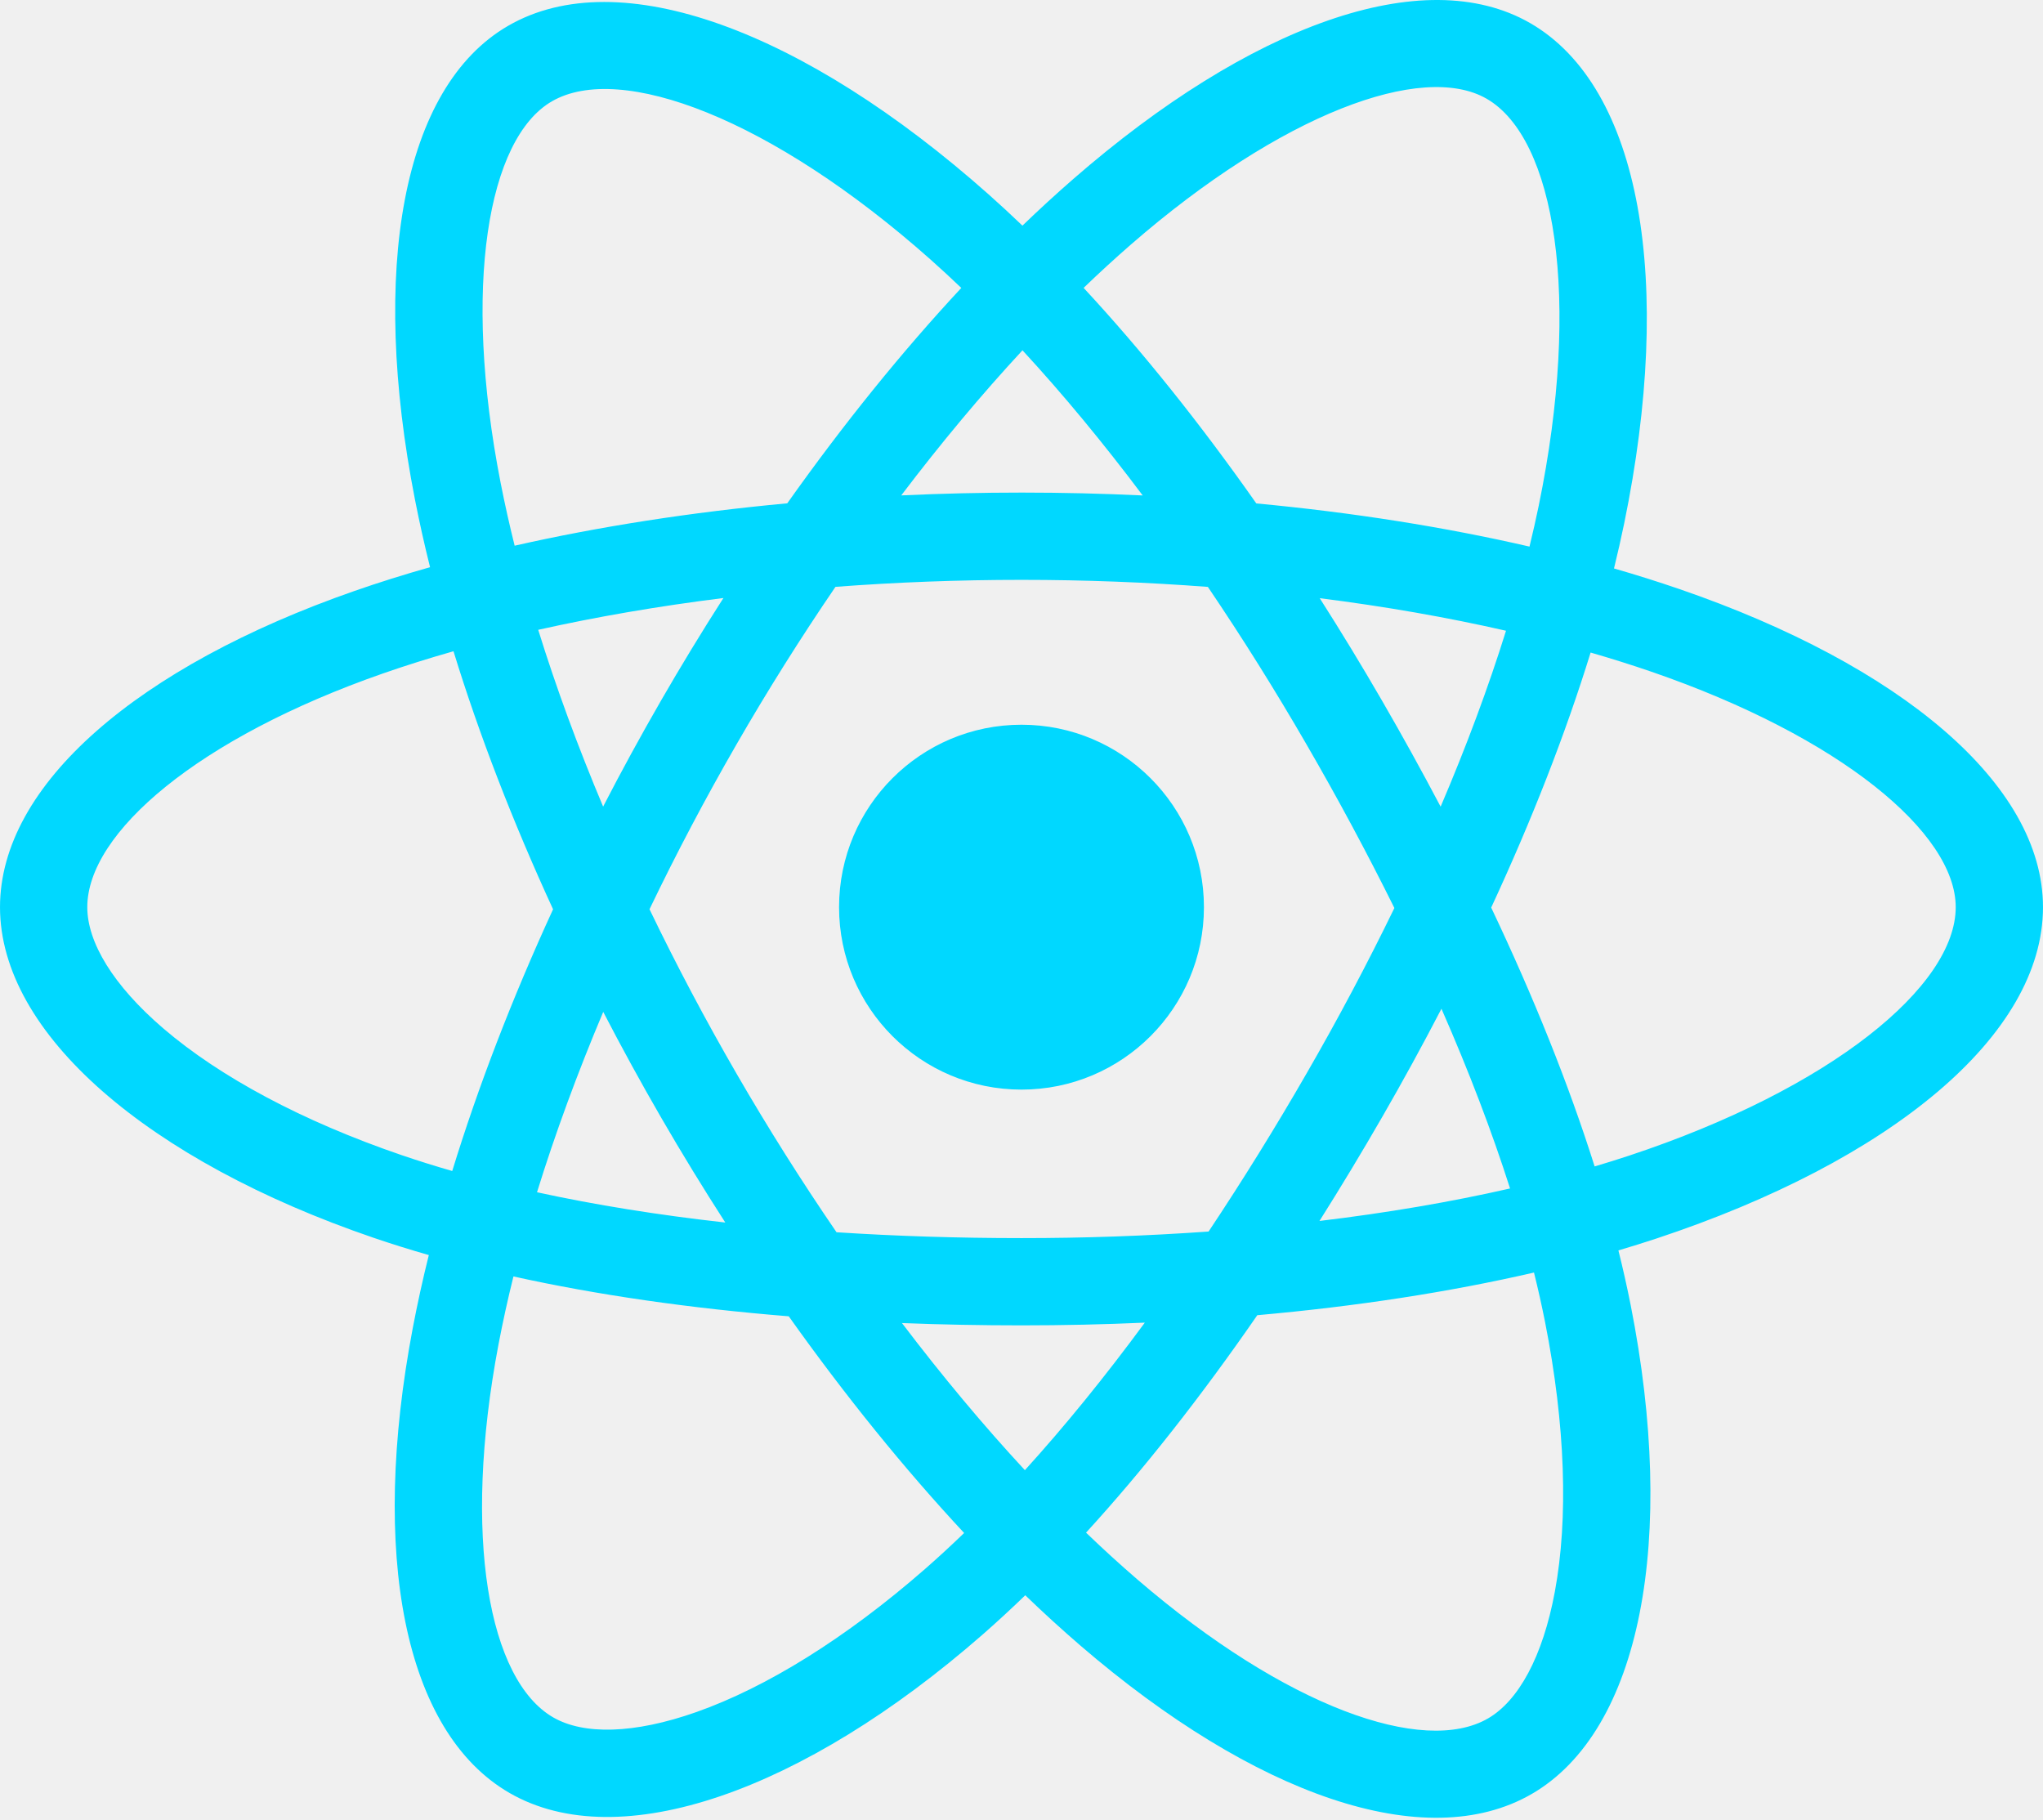
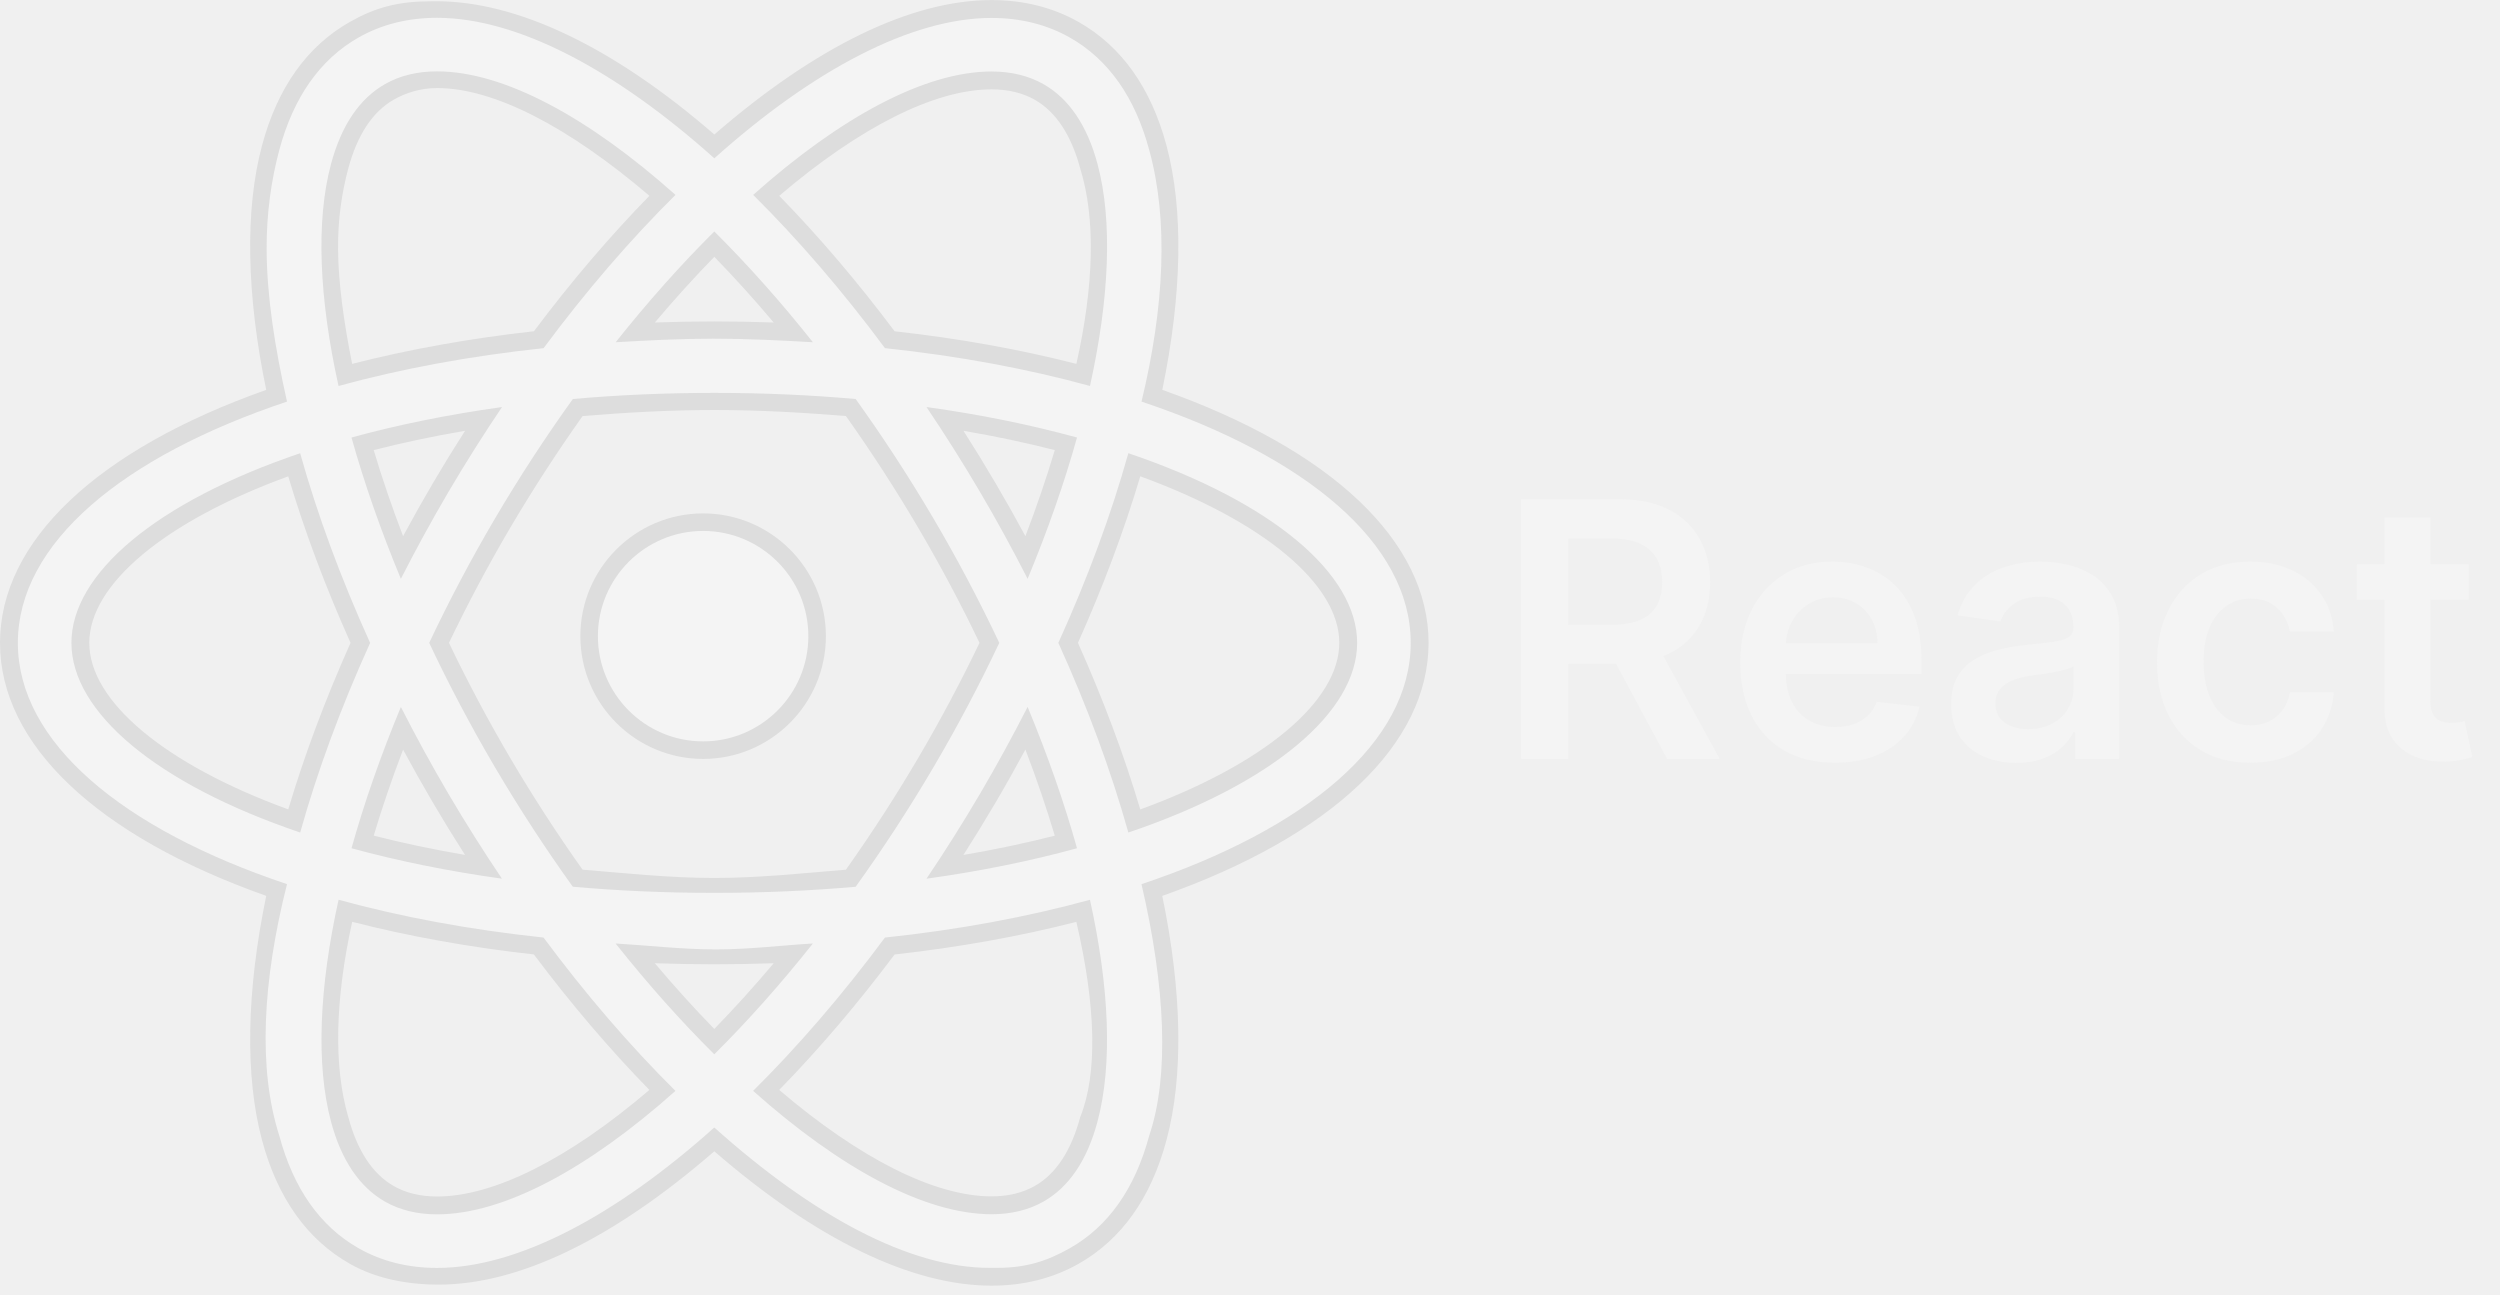
- <svg xmlns="http://www.w3.org/2000/svg" aria-hidden="true" role="img" class="iconify iconify--logos" width="35.93" height="32" preserveAspectRatio="xMidYMid meet" viewBox="0 0 256 228">
-   <path fill="#00D8FF" d="M210.483 73.824a171.49 171.49 0 0 0-8.24-2.597c.465-1.9.893-3.777 1.273-5.621c6.238-30.281 2.16-54.676-11.769-62.708c-13.355-7.7-35.196.329-57.254 19.526a171.23 171.23 0 0 0-6.375 5.848a155.866 155.866 0 0 0-4.241-3.917C100.759 3.829 77.587-4.822 63.673 3.233C50.33 10.957 46.379 33.89 51.995 62.588a170.974 170.974 0 0 0 1.892 8.48c-3.28.932-6.445 1.924-9.474 2.98C17.309 83.498 0 98.307 0 113.668c0 15.865 18.582 31.778 46.812 41.427a145.52 145.52 0 0 0 6.921 2.165a167.467 167.467 0 0 0-2.01 9.138c-5.354 28.2-1.173 50.591 12.134 58.266c13.744 7.926 36.812-.22 59.273-19.855a145.567 145.567 0 0 0 5.342-4.923a168.064 168.064 0 0 0 6.92 6.314c21.758 18.722 43.246 26.282 56.54 18.586c13.731-7.949 18.194-32.003 12.4-61.268a145.016 145.016 0 0 0-1.535-6.842c1.62-.48 3.21-.974 4.76-1.488c29.348-9.723 48.443-25.443 48.443-41.52c0-15.417-17.868-30.326-45.517-39.844Zm-6.365 70.984c-1.4.463-2.836.91-4.3 1.345c-3.24-10.257-7.612-21.163-12.963-32.432c5.106-11 9.31-21.767 12.459-31.957c2.619.758 5.16 1.557 7.61 2.4c23.69 8.156 38.14 20.213 38.14 29.504c0 9.896-15.606 22.743-40.946 31.14Zm-10.514 20.834c2.562 12.94 2.927 24.64 1.23 33.787c-1.524 8.219-4.59 13.698-8.382 15.893c-8.067 4.67-25.32-1.4-43.927-17.412a156.726 156.726 0 0 1-6.437-5.87c7.214-7.889 14.423-17.06 21.459-27.246c12.376-1.098 24.068-2.894 34.671-5.345a134.17 134.17 0 0 1 1.386 6.193ZM87.276 214.515c-7.882 2.783-14.16 2.863-17.955.675c-8.075-4.657-11.432-22.636-6.853-46.752a156.923 156.923 0 0 1 1.869-8.499c10.486 2.32 22.093 3.988 34.498 4.994c7.084 9.967 14.501 19.128 21.976 27.15a134.668 134.668 0 0 1-4.877 4.492c-9.933 8.682-19.886 14.842-28.658 17.94ZM50.35 144.747c-12.483-4.267-22.792-9.812-29.858-15.863c-6.35-5.437-9.555-10.836-9.555-15.216c0-9.322 13.897-21.212 37.076-29.293c2.813-.98 5.757-1.905 8.812-2.773c3.204 10.42 7.406 21.315 12.477 32.332c-5.137 11.18-9.399 22.249-12.634 32.792a134.718 134.718 0 0 1-6.318-1.979Zm12.378-84.26c-4.811-24.587-1.616-43.134 6.425-47.789c8.564-4.958 27.502 2.111 47.463 19.835a144.318 144.318 0 0 1 3.841 3.545c-7.438 7.987-14.787 17.08-21.808 26.988c-12.04 1.116-23.565 2.908-34.161 5.309a160.342 160.342 0 0 1-1.76-7.887Zm110.427 27.268a347.8 347.8 0 0 0-7.785-12.803c8.168 1.033 15.994 2.404 23.343 4.08c-2.206 7.072-4.956 14.465-8.193 22.045a381.151 381.151 0 0 0-7.365-13.322Zm-45.032-43.861c5.044 5.465 10.096 11.566 15.065 18.186a322.04 322.04 0 0 0-30.257-.006c4.974-6.559 10.069-12.652 15.192-18.18ZM82.802 87.83a323.167 323.167 0 0 0-7.227 13.238c-3.184-7.553-5.909-14.98-8.134-22.152c7.304-1.634 15.093-2.97 23.209-3.984a321.524 321.524 0 0 0-7.848 12.897Zm8.081 65.352c-8.385-.936-16.291-2.203-23.593-3.793c2.26-7.3 5.045-14.885 8.298-22.6a321.187 321.187 0 0 0 7.257 13.246c2.594 4.48 5.28 8.868 8.038 13.147Zm37.542 31.03c-5.184-5.592-10.354-11.779-15.403-18.433c4.902.192 9.899.29 14.978.29c5.218 0 10.376-.117 15.453-.343c-4.985 6.774-10.018 12.97-15.028 18.486Zm52.198-57.817c3.422 7.8 6.306 15.345 8.596 22.52c-7.422 1.694-15.436 3.058-23.88 4.071a382.417 382.417 0 0 0 7.859-13.026a347.403 347.403 0 0 0 7.425-13.565Zm-16.898 8.101a358.557 358.557 0 0 1-12.281 19.815a329.4 329.4 0 0 1-23.444.823c-7.967 0-15.716-.248-23.178-.732a310.202 310.202 0 0 1-12.513-19.846h.001a307.41 307.41 0 0 1-10.923-20.627a310.278 310.278 0 0 1 10.89-20.637l-.001.001a307.318 307.318 0 0 1 12.413-19.761c7.613-.576 15.42-.876 23.31-.876H128c7.926 0 15.743.303 23.354.883a329.357 329.357 0 0 1 12.335 19.695a358.489 358.489 0 0 1 11.036 20.54a329.472 329.472 0 0 1-11 20.722Zm22.56-122.124c8.572 4.944 11.906 24.881 6.52 51.026c-.344 1.668-.73 3.367-1.15 5.09c-10.622-2.452-22.155-4.275-34.23-5.408c-7.034-10.017-14.323-19.124-21.64-27.008a160.789 160.789 0 0 1 5.888-5.4c18.9-16.447 36.564-22.941 44.612-18.3ZM128 90.808c12.625 0 22.86 10.235 22.86 22.86s-10.235 22.86-22.86 22.86s-22.86-10.235-22.86-22.86s10.235-22.86 22.86-22.86Z" />
+ <svg xmlns="http://www.w3.org/2000/svg" width="112" height="58" viewBox="0 0 112 58" fill="none">
+   <g clip-path="url(#clip0_769_2079)">
+     <path d="M36.607 28.5C36.607 31.323 34.323 33.607 31.5 33.607C28.677 33.607 26.393 31.323 26.393 28.5C26.393 25.677 28.677 23.393 31.5 23.393C34.323 23.393 36.607 25.677 36.607 28.5Z" fill="#F4F4F4" />
+     <path d="M31.5 34C28.468 34 26 31.533 26 28.5C26 25.467 28.468 23 31.5 23C34.532 23 37 25.467 37 28.5C37 31.533 34.532 34 31.5 34ZM31.5 23.786C28.9 23.786 26.786 25.9 26.786 28.5C26.786 31.1 28.9 33.214 31.5 33.214C34.1 33.214 36.214 31.1 36.214 28.5C36.214 25.9 34.1 23.786 31.5 23.786Z" fill="#DDDDDD" />
+     <path d="M19.579 57.203C18.21 57.203 16.964 56.89 15.873 56.272C14.05 55.238 12.789 53.455 12.125 50.976C11.353 48.09 11.445 44.258 12.39 39.874C4.765 37.25 0.4 33.226 0.4 28.801C0.4 24.375 4.764 20.351 12.389 17.729C11.444 13.344 11.351 9.511 12.123 6.626C12.787 4.146 14.048 2.363 15.871 1.33C16.961 0.712 18.208 0.398 19.577 0.398C23.087 0.398 27.489 2.582 32.002 6.557C36.514 2.586 40.914 0.404 44.421 0.404C45.789 0.404 47.036 0.718 48.126 1.335C49.948 2.368 51.209 4.147 51.873 6.624C52.646 9.509 52.553 13.342 51.607 17.728C59.234 20.35 63.6 24.375 63.6 28.801C63.6 33.226 59.234 37.251 51.607 39.874C52.553 44.259 52.645 48.092 51.873 50.977C51.209 53.454 49.949 55.234 48.129 56.266C47.038 56.884 45.79 57.198 44.422 57.198C40.913 57.198 36.511 55.015 32.001 51.046C27.489 55.02 23.087 57.203 19.579 57.203ZM15.47 40.806C14.677 44.579 14.588 47.803 15.217 50.149C15.65 51.77 16.401 52.894 17.452 53.489C18.054 53.83 18.77 54.004 19.579 54.004C22.294 54.004 25.869 52.178 29.676 48.854C27.768 46.933 25.905 44.758 24.134 42.382C21.069 42.049 18.157 41.519 15.47 40.806ZM34.325 48.853C38.131 52.174 41.706 53.998 44.422 53.998C45.23 53.998 45.946 53.825 46.55 53.483C47.597 52.89 48.347 51.768 48.78 50.15C49.409 47.802 49.321 44.579 48.528 40.806C45.838 41.52 42.925 42.05 39.861 42.382C38.09 44.758 36.23 46.933 34.325 48.853ZM28.453 42.715C29.614 44.136 30.803 45.462 32 46.667C33.194 45.462 34.383 44.137 35.544 42.715C34.351 42.772 33.163 42.801 32 42.801C30.836 42.801 29.647 42.772 28.453 42.715ZM25.879 39.344C27.875 39.514 29.933 39.601 32 39.601C34.068 39.601 36.124 39.514 38.117 39.345C39.306 37.678 40.439 35.93 41.488 34.149C42.502 32.425 43.457 30.626 44.325 28.8C43.459 26.979 42.505 25.181 41.489 23.453C40.442 21.675 39.309 19.928 38.117 18.257C36.126 18.087 34.069 18.001 32 18.001C29.93 18.001 27.873 18.087 25.882 18.258C24.69 19.926 23.555 21.674 22.507 23.454C21.491 25.181 20.538 26.979 19.67 28.802C20.536 30.622 21.489 32.42 22.506 34.15C23.549 35.922 24.683 37.668 25.879 39.344ZM45.993 32.624C45.428 33.701 44.842 34.757 44.245 35.771C43.642 36.797 43.002 37.826 42.336 38.84C44.235 38.547 46.052 38.172 47.753 37.72C47.281 36.081 46.69 34.371 45.993 32.624ZM16.243 37.719C17.945 38.17 19.761 38.546 21.657 38.839C20.988 37.818 20.347 36.789 19.749 35.771C19.153 34.758 18.566 33.703 18.002 32.626C17.309 34.366 16.718 36.074 16.243 37.719ZM47.853 28.801C49.075 31.514 50.071 34.195 50.819 36.782C56.741 34.699 60.4 31.66 60.4 28.801C60.4 25.942 56.741 22.902 50.819 20.819C50.073 23.406 49.076 26.088 47.853 28.801ZM13.178 20.821C7.258 22.903 3.6 25.942 3.6 28.801C3.6 31.66 7.258 34.699 13.179 36.782C13.926 34.194 14.922 31.512 16.143 28.802C14.921 26.092 13.925 23.41 13.178 20.821ZM16.242 19.882C16.718 21.526 17.308 23.234 18.002 24.977C18.566 23.903 19.151 22.848 19.75 21.831C20.351 20.808 20.992 19.779 21.66 18.762C19.761 19.054 17.945 19.43 16.242 19.882ZM42.337 18.762C43.007 19.783 43.648 20.812 44.246 21.831C44.843 22.845 45.429 23.9 45.994 24.977C46.69 23.235 47.28 21.526 47.755 19.882C46.051 19.43 44.235 19.054 42.337 18.762ZM19.577 3.598C18.768 3.598 18.053 3.771 17.451 4.114C16.401 4.709 15.649 5.833 15.215 7.454C14.587 9.802 14.675 13.025 15.469 16.797C18.157 16.083 21.07 15.553 24.136 15.22C25.91 12.843 27.772 10.67 29.677 8.75C25.869 5.424 22.293 3.598 19.577 3.598ZM39.862 15.219C42.926 15.552 45.839 16.082 48.529 16.795C49.322 13.022 49.411 9.798 48.782 7.451C48.348 5.834 47.597 4.712 46.55 4.118C45.946 3.777 45.23 3.603 44.421 3.603C41.706 3.603 38.133 5.428 34.325 8.75C36.23 10.669 38.09 12.843 39.862 15.219ZM32 14.801C33.163 14.801 34.351 14.83 35.545 14.886C34.385 13.467 33.196 12.142 32.002 10.936C30.804 12.144 29.616 13.469 28.456 14.886C29.649 14.83 30.837 14.801 32 14.801Z" fill="#F4F4F4" />
+     <path d="M19.577 0.798C23.172 0.798 27.574 3.126 32.002 7.092C36.43 3.129 40.83 0.804 44.422 0.804C45.72 0.804 46.901 1.1 47.93 1.683C49.655 2.661 50.852 4.357 51.487 6.728C52.349 9.861 52.168 13.72 51.14 17.992C58.518 20.456 63.2 24.345 63.2 28.8C63.2 33.256 58.518 37.145 51.139 39.61C52.212 44.228 52.392 48.191 51.486 50.873C50.851 53.243 49.655 54.941 47.932 55.918C46.901 56.502 45.964 56.8 44.666 56.8C44.666 56.8 44.334 56.8 44.333 56.8C40.739 56.8 36.427 54.472 32 50.512C27.572 54.477 23.172 56.803 19.578 56.803C18.28 56.803 17.099 56.507 16.07 55.924C14.343 54.944 13.146 53.245 12.511 50.873C11.559 47.899 11.751 43.99 12.858 39.609C5.482 37.144 0.8 33.256 0.8 28.8C0.8 24.346 5.482 20.457 12.858 17.992C12.308 15.544 11.957 13.273 11.945 11.2C11.935 9.564 12.158 8.041 12.51 6.729C13.146 4.356 14.342 2.657 16.069 1.677C17.098 1.093 18.278 0.798 19.577 0.798ZM15.166 17.292C17.948 16.528 21.037 15.95 24.353 15.598C26.258 13.03 28.253 10.721 30.262 8.731C26.364 5.254 22.569 3.197 19.577 3.197C18.698 3.197 17.917 3.388 17.254 3.765C16.107 4.415 15.292 5.621 14.829 7.349C14.142 9.911 14.298 13.373 15.166 17.292ZM48.831 17.291C49.699 13.373 49.855 9.909 49.169 7.348C48.706 5.622 47.891 4.419 46.747 3.77C46.083 3.393 45.3 3.203 44.422 3.203C41.432 3.203 37.639 5.257 33.742 8.731C35.75 10.721 37.742 13.03 39.646 15.597C42.961 15.949 46.05 16.527 48.831 17.291ZM27.582 15.333C29.023 15.248 30.469 15.173 31.972 15.173C33.475 15.173 34.976 15.248 36.418 15.333C34.971 13.51 33.486 11.845 32.001 10.37C30.515 11.845 29.03 13.51 27.582 15.333ZM32 40.001C34.209 40.001 36.323 39.904 38.334 39.727C39.55 38.033 40.725 36.235 41.832 34.352C42.914 32.513 43.894 30.651 44.768 28.8C43.894 26.95 42.914 25.089 41.833 23.251C40.725 21.367 39.55 19.569 38.334 17.876C36.324 17.697 34.21 17.601 32 17.601C29.79 17.601 27.675 17.697 25.664 17.875C24.447 19.569 23.271 21.367 22.163 23.25C21.082 25.089 20.102 26.951 19.228 28.801C20.102 30.652 21.081 32.513 22.162 34.351C23.27 36.234 24.446 38.032 25.662 39.726C27.674 39.904 29.79 40.001 32 40.001ZM46.037 25.931C46.937 23.764 47.682 21.636 48.25 19.601C46.207 19.039 43.951 18.575 41.507 18.235C42.33 19.456 43.13 20.723 43.901 22.033C44.664 23.328 45.374 24.631 46.037 25.931ZM17.959 25.932C18.622 24.632 19.332 23.329 20.094 22.033C20.865 20.723 21.666 19.457 22.49 18.236C20.046 18.575 17.79 19.04 15.747 19.601C16.315 21.637 17.06 23.764 17.959 25.932ZM50.55 37.298C57.011 35.109 60.8 31.893 60.8 28.8C60.8 25.708 57.011 22.492 50.55 20.303C49.788 23.027 48.735 25.889 47.414 28.8C48.735 31.711 49.788 34.573 50.55 37.298ZM13.448 37.297C14.21 34.574 15.262 31.712 16.582 28.802C15.262 25.892 14.209 23.029 13.447 20.305C6.987 22.493 3.2 25.709 3.2 28.8C3.2 31.893 6.988 35.108 13.448 37.297ZM41.507 39.366C43.951 39.027 46.207 38.563 48.25 38.001C47.681 35.965 46.936 33.837 46.037 31.669C45.374 32.969 44.663 34.272 43.901 35.568C43.13 36.878 42.33 38.145 41.507 39.366ZM22.487 39.365C21.665 38.144 20.864 36.878 20.093 35.569C19.331 34.273 18.622 32.972 17.959 31.672C17.06 33.839 16.316 35.966 15.748 38.001C17.79 38.561 20.045 39.025 22.487 39.365ZM19.579 54.403C22.57 54.403 26.364 52.347 30.261 48.872C28.25 46.88 26.257 44.571 24.35 42.002C21.036 41.651 17.949 41.073 15.168 40.309C14.301 44.228 14.145 47.69 14.83 50.252C15.293 51.98 16.109 53.185 17.254 53.836C17.917 54.212 18.7 54.403 19.579 54.403ZM44.422 54.398C45.301 54.398 46.082 54.208 46.747 53.831C47.891 53.182 48.705 51.979 49.166 50.252C49.853 47.69 49.697 44.228 48.83 40.31C46.048 41.074 42.96 41.652 39.645 42.003C37.741 44.571 35.748 46.88 33.74 48.871C37.637 52.343 41.43 54.397 44.422 54.398ZM32 47.233C33.486 45.757 34.97 44.091 36.418 42.268C34.977 42.353 33.57 42.534 32.066 42.534C30.562 42.534 29.021 42.353 27.579 42.268C29.027 44.092 30.514 45.758 32 47.233ZM19.293 0.058C17.854 0.058 16.825 0.329 15.674 0.981C13.755 2.069 12.43 3.933 11.738 6.521C10.97 9.391 11.036 13.163 11.926 17.466C4.335 20.152 0 24.261 0 28.8C0 33.341 4.336 37.449 11.927 40.135C11.037 44.438 10.97 48.21 11.739 51.08C12.431 53.666 13.755 55.53 15.676 56.62C16.828 57.273 18.212 57.551 19.65 57.551C23.24 57.551 27.453 55.523 32.001 51.578C36.548 55.519 40.832 57.597 44.421 57.598C45.86 57.598 47.174 57.268 48.326 56.615C50.243 55.528 51.566 53.666 52.258 51.081C53.027 48.211 52.961 44.439 52.07 40.136C59.663 37.45 64 33.341 64 28.8C64 24.26 59.664 20.151 52.071 17.465C52.962 13.161 53.028 9.389 52.259 6.52C51.566 3.935 50.242 2.073 48.324 0.986C47.173 0.334 45.859 0.003 44.421 0.003C40.833 0.003 36.55 2.082 32.002 6.025C27.453 2.079 23.149 0.056 19.558 0.056L19.293 0.058ZM15.776 16.302C15.406 14.443 15.158 12.7 15.145 11.172C15.133 9.797 15.322 8.599 15.601 7.556C16.006 6.042 16.695 5.001 17.648 4.46C18.189 4.153 18.848 3.945 19.586 3.945C22.131 3.945 25.48 5.687 29.093 8.772C27.316 10.59 25.579 12.627 23.92 14.84C21.052 15.16 18.318 15.65 15.776 16.302ZM34.91 8.773C38.522 5.691 41.879 4.003 44.421 4.003C45.16 4.003 45.81 4.159 46.352 4.466C47.303 5.005 47.991 6.045 48.396 7.555C49.095 9.809 49.005 12.806 48.222 16.301C45.68 15.65 42.946 15.159 40.079 14.841C38.421 12.629 36.686 10.592 34.91 8.773ZM29.338 14.448C30.215 13.409 31.106 12.425 32.001 11.506C32.896 12.425 33.786 13.409 34.662 14.448C33.766 14.416 32.876 14.4 32 14.4C31.124 14.4 30.234 14.416 29.338 14.448ZM26.1 18.64C28.024 18.481 30.006 18.368 32 18.368C33.993 18.368 35.975 18.481 37.898 18.64C39.044 20.256 40.135 21.941 41.143 23.656C42.121 25.318 43.042 27.047 43.882 28.8C43.041 30.553 42.12 32.283 41.142 33.945C40.134 35.66 39.043 37.345 37.898 38.961C35.975 39.12 33.993 39.333 32 39.333C30.006 39.333 28.022 39.119 26.098 38.96C24.951 37.345 23.86 35.66 22.851 33.944C21.874 32.283 20.954 30.554 20.114 28.8C20.954 27.047 21.874 25.317 22.852 23.655C23.862 21.941 24.954 20.255 26.1 18.64ZM45.938 24.02C45.498 23.205 45.048 22.405 44.591 21.628C44.135 20.852 43.658 20.074 43.163 19.3C44.582 19.542 45.951 19.831 47.254 20.165C46.881 21.417 46.44 22.707 45.938 24.02ZM16.742 20.165C18.046 19.831 19.414 19.542 20.834 19.3C20.338 20.074 19.861 20.852 19.405 21.627C18.948 22.404 18.498 23.204 18.058 24.019C17.556 22.708 17.116 21.418 16.742 20.165ZM48.292 28.8C49.424 26.27 50.362 23.766 51.084 21.339C56.606 23.354 60 26.177 60 28.8C60 31.424 56.606 34.247 51.084 36.262C50.361 33.834 49.424 31.329 48.292 28.8ZM12.914 36.261C7.393 34.246 4 31.423 4 28.8C4 26.178 7.393 23.355 12.913 21.34C13.635 23.768 14.572 26.272 15.704 28.801C14.573 31.33 13.636 33.834 12.914 36.261ZM43.162 38.301C43.657 37.527 44.135 36.748 44.59 35.974C45.048 35.197 45.498 34.396 45.938 33.581C46.44 34.894 46.88 36.184 47.254 37.438C45.95 37.77 44.582 38.06 43.162 38.301ZM16.743 37.437C17.117 36.184 17.557 34.895 18.058 33.584C18.497 34.397 18.947 35.197 19.404 35.974C19.859 36.748 20.337 37.526 20.832 38.3C19.414 38.058 18.046 37.769 16.743 37.437ZM19.579 53.603C18.84 53.603 18.19 53.447 17.649 53.14C16.697 52.599 16.008 51.558 15.603 50.044C14.938 47.769 15.014 44.771 15.778 41.298C18.318 41.949 21.051 42.441 23.918 42.759C25.578 44.972 27.314 47.009 29.092 48.829C25.48 51.915 22.122 53.604 19.579 53.603ZM40.078 42.761C42.946 42.441 45.679 41.951 48.221 41.3C49.105 45.092 49.174 48.114 48.394 50.045C47.99 51.556 47.303 52.596 46.353 53.134C45.81 53.441 45.161 53.597 44.422 53.597C41.878 53.597 38.52 51.909 34.909 48.828C36.685 47.01 38.42 44.973 40.078 42.761ZM32 46.096C31.104 45.178 30.213 44.193 29.336 43.153C30.232 43.184 31.123 43.2 32 43.2C32.876 43.2 33.766 43.184 34.662 43.153C33.786 44.193 32.895 45.178 32 46.096Z" fill="#DDDDDD" />
+     <path d="M68.148 34V22.364H72.511C73.405 22.364 74.155 22.519 74.761 22.829C75.371 23.14 75.831 23.576 76.142 24.136C76.456 24.693 76.614 25.343 76.614 26.085C76.614 26.831 76.454 27.479 76.136 28.028C75.822 28.574 75.358 28.996 74.744 29.296C74.131 29.591 73.377 29.739 72.483 29.739H69.375V27.989H72.199C72.722 27.989 73.15 27.917 73.483 27.773C73.816 27.625 74.062 27.411 74.222 27.131C74.385 26.847 74.466 26.498 74.466 26.085C74.466 25.672 74.385 25.32 74.222 25.028C74.059 24.733 73.811 24.509 73.477 24.358C73.144 24.203 72.714 24.125 72.188 24.125H70.256V34H68.148ZM74.159 28.727L77.04 34H74.688L71.858 28.727H74.159ZM82.202 34.17C81.327 34.17 80.571 33.989 79.935 33.625C79.302 33.258 78.815 32.739 78.474 32.068C78.133 31.394 77.963 30.6 77.963 29.688C77.963 28.79 78.133 28.002 78.474 27.324C78.819 26.642 79.3 26.112 79.918 25.733C80.535 25.35 81.26 25.159 82.094 25.159C82.632 25.159 83.139 25.246 83.617 25.421C84.097 25.591 84.522 25.856 84.889 26.216C85.26 26.576 85.552 27.034 85.764 27.591C85.976 28.144 86.082 28.803 86.082 29.568V30.199H78.929V28.812H84.111C84.107 28.419 84.022 28.068 83.855 27.761C83.688 27.451 83.456 27.206 83.156 27.028C82.861 26.85 82.516 26.761 82.122 26.761C81.702 26.761 81.332 26.864 81.014 27.068C80.696 27.269 80.448 27.534 80.27 27.864C80.096 28.189 80.007 28.547 80.003 28.938V30.148C80.003 30.655 80.096 31.091 80.281 31.454C80.467 31.814 80.726 32.091 81.06 32.284C81.393 32.474 81.783 32.568 82.23 32.568C82.529 32.568 82.8 32.526 83.043 32.443C83.285 32.356 83.495 32.229 83.673 32.062C83.851 31.896 83.986 31.689 84.077 31.443L85.997 31.659C85.876 32.167 85.645 32.61 85.304 32.989C84.967 33.364 84.535 33.655 84.008 33.864C83.482 34.068 82.88 34.17 82.202 34.17ZM90.334 34.176C89.781 34.176 89.283 34.078 88.84 33.881C88.4 33.68 88.052 33.385 87.794 32.994C87.54 32.604 87.413 32.123 87.413 31.551C87.413 31.059 87.504 30.651 87.686 30.329C87.868 30.008 88.116 29.75 88.43 29.557C88.745 29.364 89.099 29.218 89.493 29.119C89.891 29.017 90.302 28.943 90.726 28.898C91.237 28.845 91.652 28.797 91.97 28.756C92.288 28.71 92.519 28.642 92.663 28.551C92.811 28.456 92.885 28.311 92.885 28.114V28.079C92.885 27.651 92.758 27.32 92.504 27.085C92.251 26.85 91.885 26.733 91.408 26.733C90.904 26.733 90.504 26.843 90.209 27.062C89.917 27.282 89.72 27.542 89.618 27.841L87.697 27.568C87.849 27.038 88.099 26.595 88.447 26.239C88.796 25.879 89.222 25.61 89.726 25.432C90.23 25.25 90.787 25.159 91.396 25.159C91.817 25.159 92.235 25.208 92.652 25.307C93.069 25.405 93.449 25.568 93.794 25.796C94.139 26.019 94.415 26.324 94.624 26.71C94.836 27.097 94.942 27.579 94.942 28.159V34H92.965V32.801H92.896C92.771 33.044 92.595 33.271 92.368 33.483C92.144 33.691 91.862 33.86 91.521 33.989C91.184 34.114 90.788 34.176 90.334 34.176ZM90.868 32.665C91.281 32.665 91.639 32.583 91.942 32.42C92.245 32.254 92.478 32.034 92.641 31.761C92.807 31.489 92.891 31.191 92.891 30.869V29.841C92.826 29.894 92.716 29.943 92.561 29.989C92.41 30.034 92.239 30.074 92.05 30.108C91.86 30.142 91.673 30.172 91.487 30.199C91.302 30.225 91.141 30.248 91.004 30.267C90.697 30.309 90.423 30.377 90.18 30.472C89.938 30.566 89.747 30.699 89.606 30.869C89.466 31.036 89.396 31.252 89.396 31.517C89.396 31.896 89.535 32.182 89.811 32.375C90.088 32.568 90.44 32.665 90.868 32.665ZM100.817 34.17C99.945 34.17 99.197 33.979 98.572 33.597C97.951 33.214 97.472 32.686 97.135 32.011C96.802 31.333 96.635 30.553 96.635 29.671C96.635 28.784 96.805 28.002 97.146 27.324C97.487 26.642 97.968 26.112 98.59 25.733C99.215 25.35 99.953 25.159 100.805 25.159C101.514 25.159 102.141 25.29 102.686 25.551C103.235 25.809 103.673 26.174 103.999 26.648C104.324 27.117 104.51 27.667 104.555 28.296H102.589C102.51 27.875 102.321 27.525 102.021 27.244C101.726 26.96 101.33 26.818 100.834 26.818C100.413 26.818 100.044 26.932 99.726 27.159C99.408 27.383 99.16 27.704 98.981 28.125C98.807 28.546 98.72 29.049 98.72 29.636C98.72 30.231 98.807 30.742 98.981 31.171C99.156 31.595 99.4 31.922 99.715 32.153C100.033 32.381 100.406 32.494 100.834 32.494C101.137 32.494 101.408 32.438 101.646 32.324C101.889 32.206 102.091 32.038 102.254 31.818C102.417 31.599 102.529 31.331 102.589 31.017H104.555C104.506 31.634 104.324 32.182 104.01 32.659C103.696 33.133 103.268 33.504 102.726 33.773C102.184 34.038 101.548 34.17 100.817 34.17ZM110.602 25.273V26.864H105.585V25.273H110.602ZM106.824 23.182H108.881V31.375C108.881 31.651 108.922 31.864 109.006 32.011C109.093 32.155 109.206 32.254 109.347 32.307C109.487 32.36 109.642 32.386 109.812 32.386C109.941 32.386 110.059 32.377 110.165 32.358C110.275 32.339 110.358 32.322 110.415 32.307L110.761 33.915C110.652 33.953 110.494 33.994 110.29 34.04C110.089 34.085 109.843 34.112 109.551 34.119C109.036 34.135 108.572 34.057 108.159 33.886C107.746 33.712 107.419 33.443 107.176 33.08C106.938 32.716 106.82 32.261 106.824 31.716V23.182Z" fill="#F4F4F4" />
+   </g>
+   <defs>
+     <clipPath id="clip0_769_2079">
+       <rect width="112" height="58" fill="white" />
+     </clipPath>
+   </defs>
</svg>
